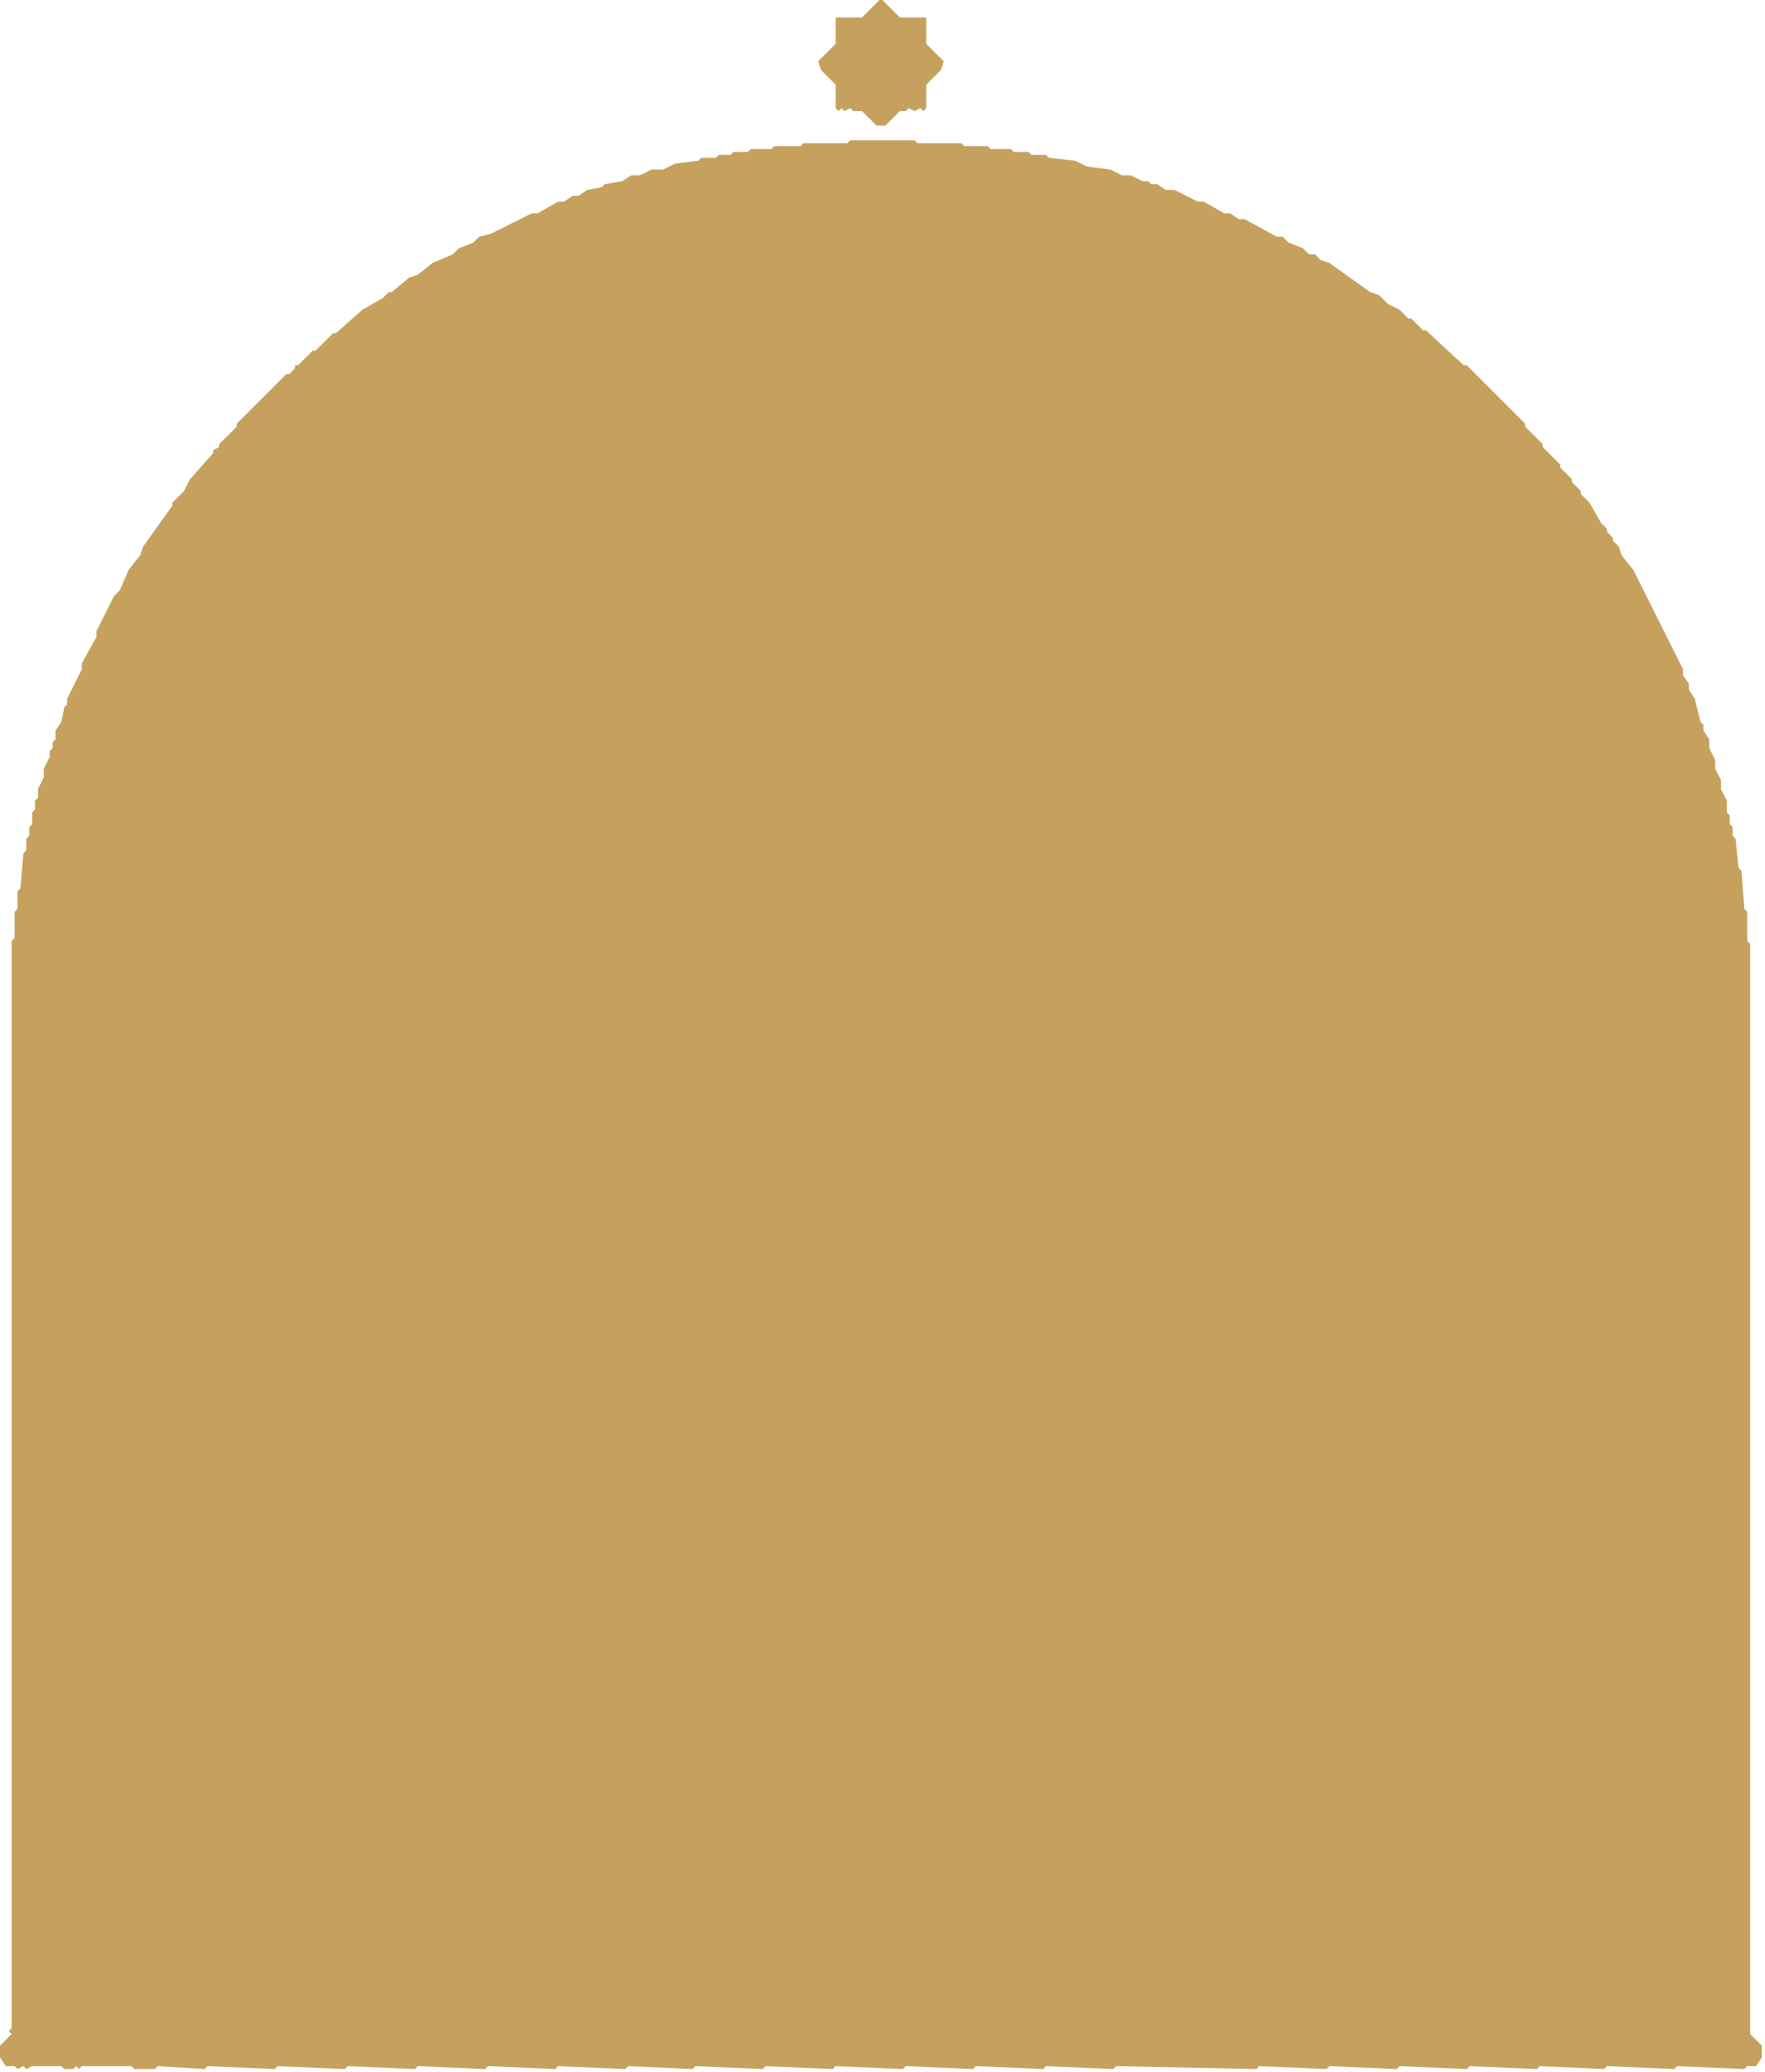
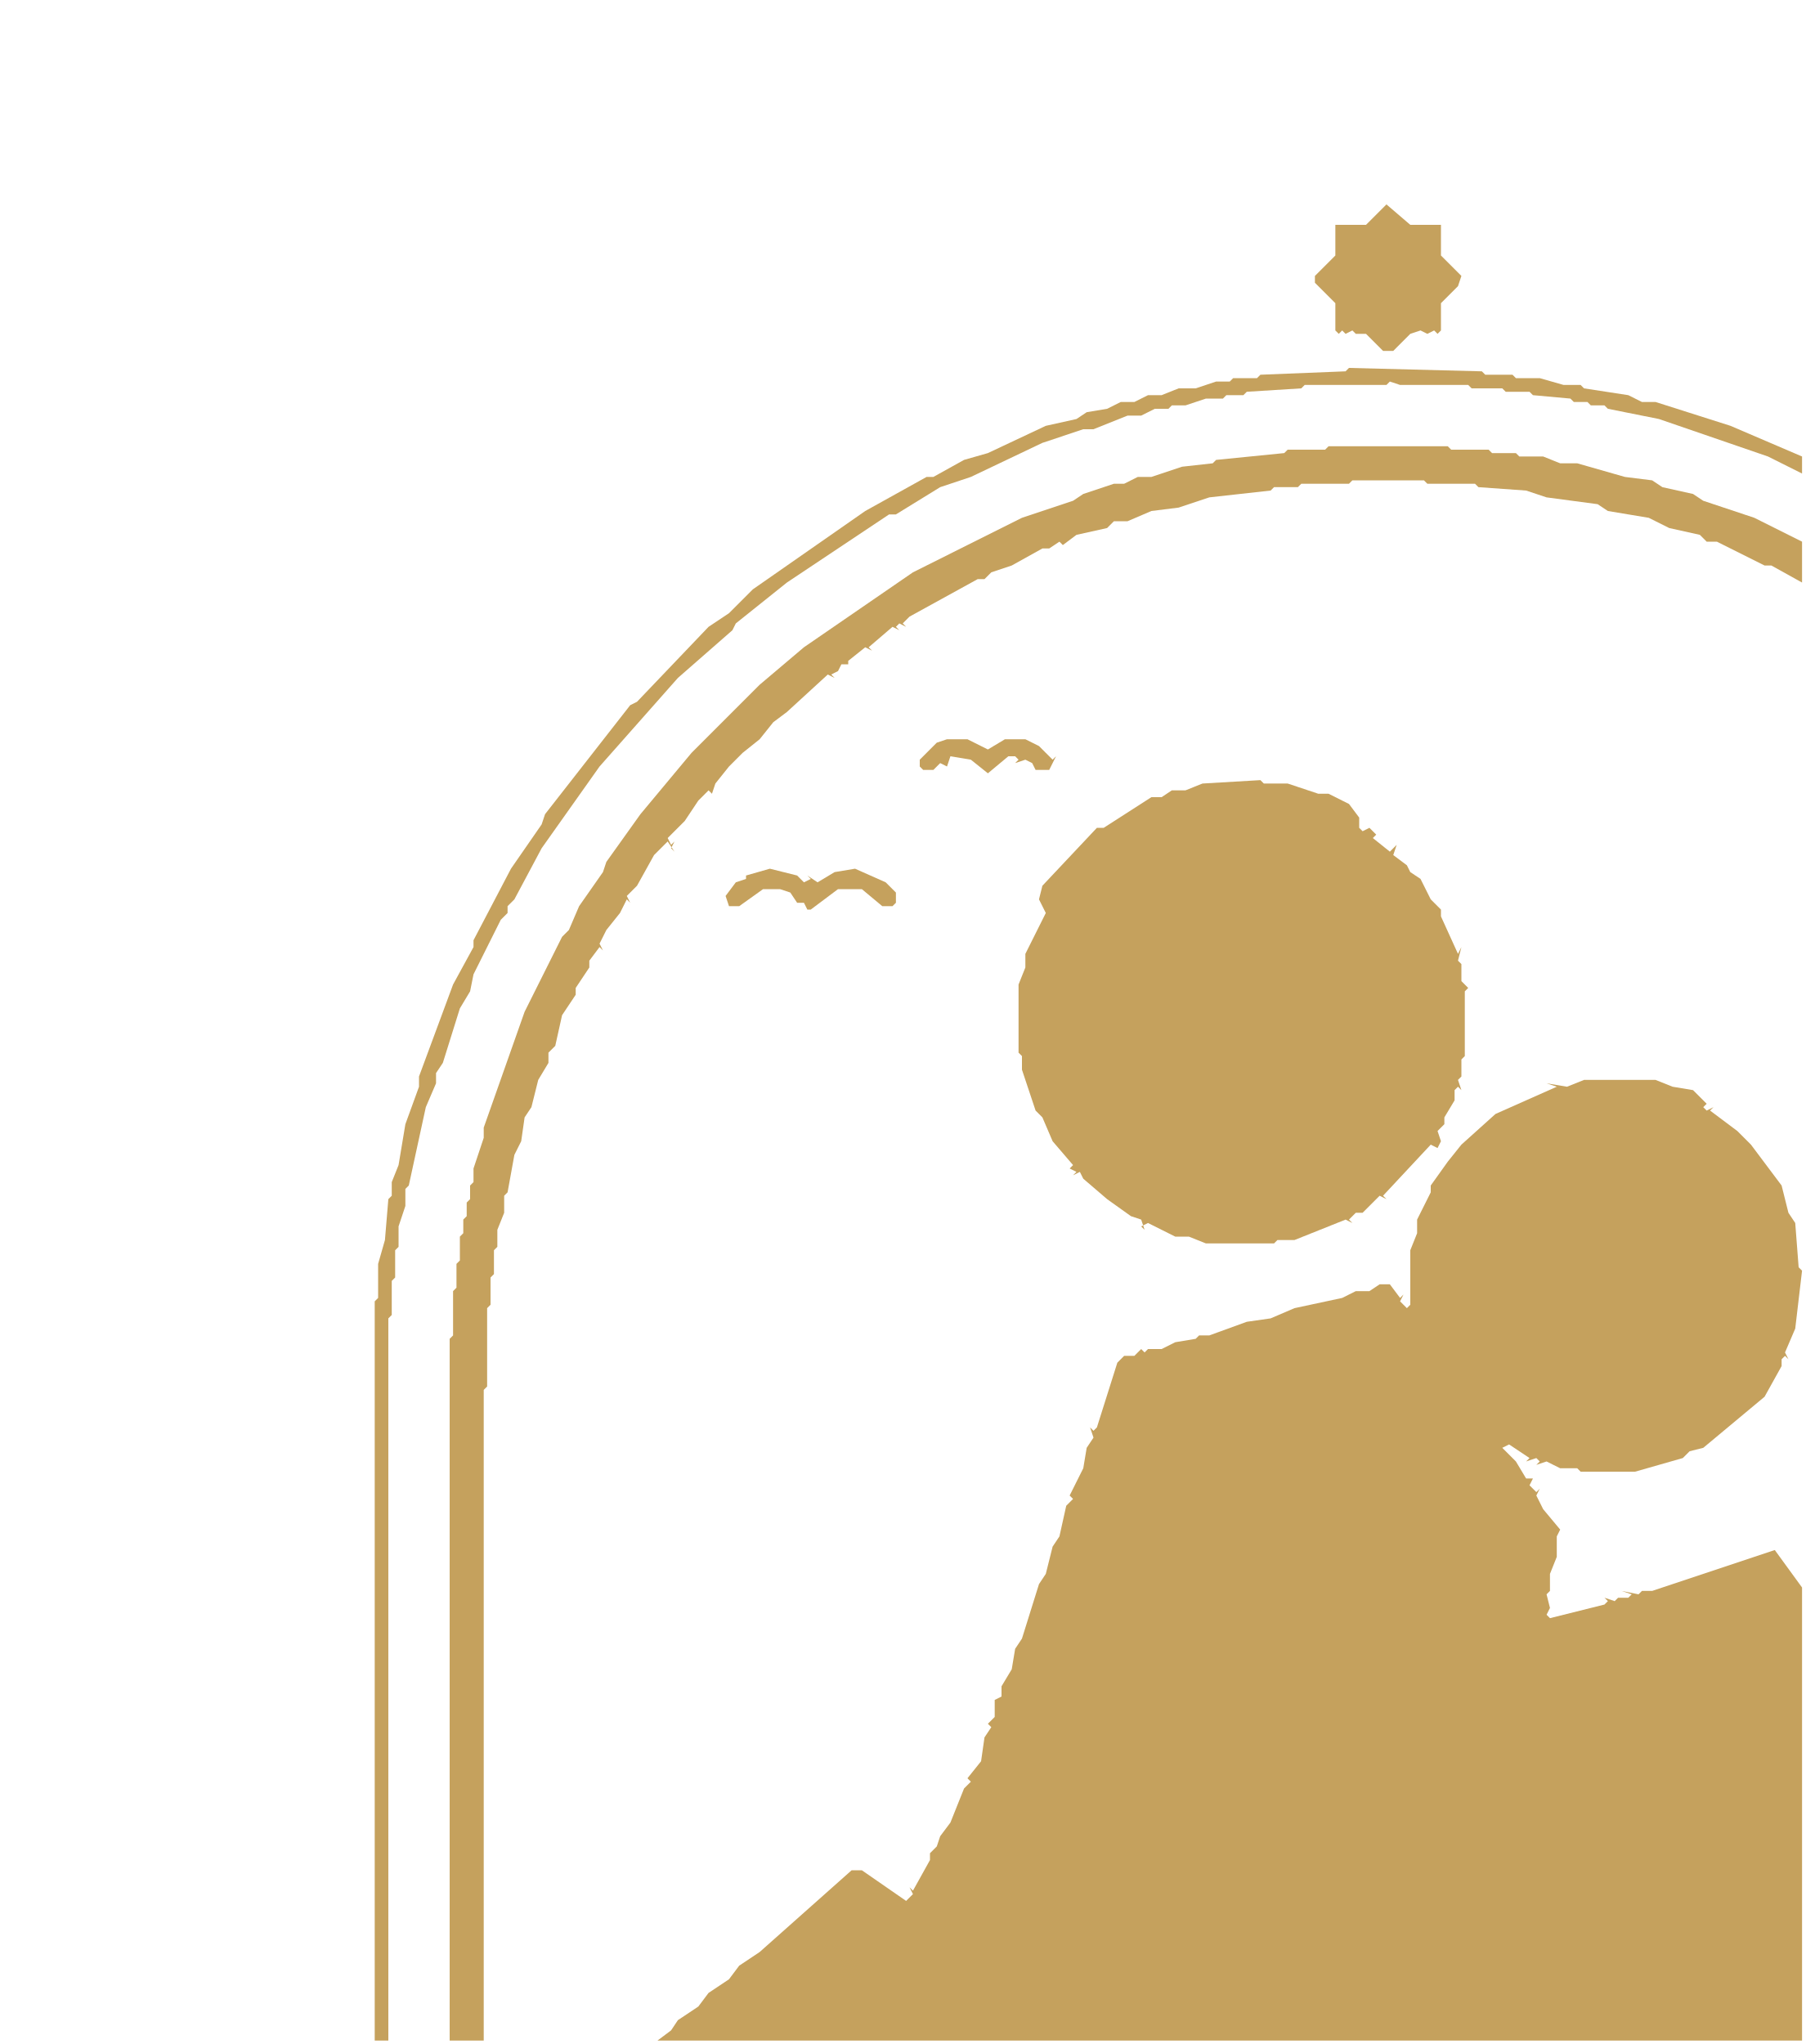
- <svg xmlns="http://www.w3.org/2000/svg" viewBox="0 0 604 709">
-   <path fill="#C5A15D" fill-rule="evenodd" d="M114,114 L108,120 L107,120 L102,125 L101,125 L101,126 L99,128 L98,128 L81,145 L81,146 L75,152 L75,153 L73,154 L73,155 L65,164 L63,168 L59,172 L59,173 L49,187 L48,190 L44,195 L41,202 L39,204 L33,216 L33,218 L28,227 L28,229 L23,239 L23,241 L22,242 L21,247 L19,250 L19,253 L18,254 L18,256 L17,257 L17,259 L15,263 L15,266 L13,270 L13,273 L12,274 L12,277 L11,278 L11,282 L10,283 L10,286 L9,287 L9,291 L8,292 L7,304 L6,305 L6,311 L5,312 L5,321 L4,322 L4,694 L3,695 L4,696 L0,700 L0,704 L2,707 L5,707 L6,708 L8,707 L9,708 L11,707 L21,707 L22,708 L25,708 L26,707 L27,708 L28,707 L45,707 L46,708 L53,708 L54,707 L70,708 L71,707 L94,708 L95,707 L118,708 L119,707 L142,708 L143,707 L166,708 L167,707 L190,708 L191,707 L214,708 L215,707 L237,708 L238,707 L261,708 L262,707 L285,708 L286,707 L309,708 L310,707 L333,708 L334,707 L357,708 L358,707 L381,708 L382,707 L430,708 L431,707 L454,708 L455,707 L478,708 L479,707 L502,708 L503,707 L526,708 L527,707 L549,708 L550,707 L573,708 L574,707 L597,708 L598,707 L601,707 L603,704 L603,700 L599,696 L599,323 L598,322 L598,312 L597,311 L596,298 L595,297 L594,287 L593,286 L593,283 L592,282 L592,279 L591,278 L591,274 L589,270 L589,267 L587,263 L587,260 L585,256 L585,253 L583,250 L583,248 L582,247 L580,239 L578,236 L578,234 L576,231 L576,229 L559,195 L555,190 L554,187 L552,185 L552,184 L550,182 L550,181 L548,179 L544,172 L541,169 L541,168 L538,165 L538,164 L534,160 L534,159 L528,153 L528,152 L522,146 L522,145 L502,125 L501,125 L488,113 L487,113 L483,109 L482,109 L479,106 L475,104 L472,101 L469,100 L455,90 L452,89 L450,87 L448,87 L446,85 L441,83 L439,81 L437,81 L426,75 L424,75 L421,73 L419,73 L412,69 L410,69 L402,65 L399,65 L396,63 L394,63 L393,62 L391,62 L387,60 L384,60 L380,58 L372,57 L368,55 L359,54 L358,53 L353,53 L352,52 L347,52 L346,51 L339,51 L338,50 L330,50 L329,49 L314,49 L313,48 L291,48 L290,49 L275,49 L274,50 L265,50 L264,51 L257,51 L256,52 L251,52 L250,53 L246,53 L245,54 L240,54 L239,55 L231,56 L227,58 L223,58 L219,60 L216,60 L213,62 L207,63 L206,64 L201,65 L198,67 L196,67 L193,69 L191,69 L184,73 L182,73 L168,80 L164,81 L162,83 L157,85 L155,87 L148,90 L143,94 L140,95 L134,100 L133,100 L131,102 L124,106 L115,114Z M301,0 L295,6 L286,6 L286,15 L280,21 L281,24 L286,29 L286,37 L287,38 L288,37 L289,38 L291,37 L292,38 L295,38 L300,43 L303,43 L308,38 L310,38 L311,37 L313,38 L315,37 L316,38 L317,37 L317,29 L322,24 L323,21 L317,15 L317,6 L308,6 L302,0Z" />
+ <svg xmlns="http://www.w3.org/2000/svg" viewBox="0 0 530 600">
+   <path fill="#C5A15D" fill-rule="evenodd" d="M515,334 L514,336 L510,332 L511,331 L510,332 L502,326 L503,325 L501,326 L500,325 L501,324 L497,320 L491,319 L486,317 L465,317 L460,319 L454,318 L457,319 L439,327 L429,336 L428,335 L429,336 L425,341 L424,340 L425,341 L420,348 L420,350 L416,358 L416,362 L414,367 L414,383 L413,384 L411,382 L412,380 L411,381 L408,377 L405,377 L402,379 L398,379 L394,381 L380,384 L373,387 L366,388 L355,392 L352,392 L351,391 L352,392 L351,393 L345,394 L341,396 L337,396 L336,397 L335,396 L333,398 L330,398 L328,400 L322,419 L321,420 L320,419 L321,422 L319,425 L318,431 L314,439 L315,440 L313,442 L311,451 L309,454 L307,462 L305,465 L300,481 L298,484 L297,490 L294,495 L294,498 L292,499 L292,504 L290,506 L291,507 L289,510 L288,517 L284,522 L285,523 L283,525 L279,535 L276,539 L275,538 L276,539 L275,542 L273,544 L273,546 L268,555 L267,554 L268,556 L266,558 L253,549 L250,549 L223,573 L217,577 L214,581 L208,585 L205,589 L199,593 L197,596 L193,599 L529,599 L529,466 L521,455 L485,467 L482,467 L481,468 L476,467 L479,468 L478,469 L475,469 L474,468 L475,469 L474,470 L471,469 L472,470 L471,471 L455,475 L454,474 L455,472 L454,468 L455,467 L455,462 L457,457 L457,451 L458,449 L453,443 L451,439 L452,437 L451,438 L449,436 L450,434 L448,434 L445,429 L441,425 L443,424 L449,428 L448,429 L451,428 L452,429 L451,430 L454,429 L458,431 L463,431 L464,432 L480,432 L494,428 L496,426 L500,425 L518,410 L523,401 L523,399 L524,398 L525,399 L524,397 L527,390 L529,373 L528,372 L527,359 L525,356 L523,348 L514,336Z M213,263 L214,266 L217,266 L224,261 L229,261 L232,262 L234,265 L236,265 L237,267 L238,267 L246,261 L253,261 L259,266 L262,266 L263,265 L263,262 L260,259 L251,255 L245,256 L240,259 L237,257 L238,258 L236,259 L234,257 L226,255 L219,257 L219,258 L216,259Z M353,230 L348,232 L344,232 L341,234 L338,234 L324,243 L322,243 L306,260 L305,264 L307,268 L301,280 L301,284 L299,289 L299,309 L300,310 L300,314 L304,326 L306,328 L309,335 L315,342 L314,343 L316,344 L315,345 L317,344 L318,346 L325,352 L323,353 L325,352 L332,357 L335,358 L336,361 L335,360 L337,359 L345,363 L349,363 L354,365 L374,365 L375,364 L380,364 L395,358 L397,359 L396,358 L398,356 L400,356 L405,351 L407,352 L406,351 L420,336 L422,337 L423,335 L422,332 L424,330 L424,328 L427,323 L427,320 L428,319 L429,320 L428,317 L429,316 L430,317 L429,316 L429,311 L430,310 L430,291 L431,290 L429,288 L429,283 L430,282 L429,283 L428,282 L429,278 L428,280 L423,269 L423,267 L420,264 L417,258 L414,256 L415,255 L414,256 L413,254 L409,251 L410,248 L408,250 L403,246 L404,245 L402,243 L400,244 L399,243 L399,240 L396,236 L390,233 L387,233 L378,230 L371,230 L370,229Z M270,225 L271,226 L274,226 L276,224 L278,225 L279,222 L285,223 L290,227 L296,222 L298,222 L299,223 L298,224 L301,223 L303,224 L304,226 L308,226 L310,222 L309,223 L305,219 L301,217 L295,217 L290,220 L284,217 L278,217 L275,218 L270,223Z M529,159 L515,152 L500,147 L497,145 L488,143 L485,141 L477,140 L463,136 L458,136 L453,134 L446,134 L445,133 L438,133 L437,132 L426,132 L425,131 L390,131 L389,132 L378,132 L377,133 L357,135 L356,136 L347,137 L338,140 L334,140 L330,142 L327,142 L318,145 L315,147 L300,152 L268,168 L236,190 L223,201 L203,221 L188,239 L178,253 L177,256 L170,266 L167,273 L165,275 L154,297 L142,331 L142,334 L139,343 L139,347 L138,348 L138,352 L137,353 L137,357 L136,358 L136,362 L135,363 L135,370 L134,371 L134,378 L133,379 L133,392 L132,393 L132,599 L142,599 L142,408 L143,407 L143,384 L144,383 L144,375 L145,374 L145,367 L146,366 L146,361 L148,356 L148,351 L149,350 L151,339 L153,335 L154,328 L156,325 L158,317 L161,312 L161,309 L163,307 L165,298 L169,292 L169,290 L173,284 L173,282 L176,278 L177,279 L176,277 L178,273 L182,268 L184,264 L185,265 L184,263 L187,260 L192,251 L196,247 L198,250 L197,249 L198,247 L197,248 L196,246 L201,241 L205,235 L208,232 L209,233 L210,230 L211,231 L210,230 L214,225 L215,226 L214,225 L218,221 L219,222 L218,221 L223,217 L227,212 L231,209 L232,210 L231,209 L243,198 L245,199 L244,198 L246,197 L247,195 L249,195 L249,194 L254,190 L256,191 L255,190 L262,184 L264,185 L263,184 L264,183 L266,184 L265,183 L267,181 L287,170 L289,170 L291,168 L297,166 L306,161 L308,161 L311,159 L312,160 L316,157 L325,155 L327,153 L331,153 L338,150 L346,149 L355,146 L373,144 L374,143 L381,143 L382,142 L396,142 L397,141 L418,141 L419,142 L433,142 L434,143 L448,144 L454,146 L469,148 L472,150 L484,152 L490,155 L499,157 L501,159 L504,159 L518,166 L520,166 L529,171Z M529,134 L508,125 L486,118 L482,118 L478,116 L465,114 L464,113 L459,113 L452,111 L445,111 L444,110 L436,110 L435,109 L396,108 L395,109 L370,110 L369,111 L362,111 L361,112 L357,112 L351,114 L346,114 L341,116 L337,116 L333,118 L329,118 L325,120 L319,121 L316,123 L307,125 L290,133 L283,135 L274,140 L272,140 L254,150 L221,173 L214,180 L208,184 L187,206 L185,207 L160,239 L159,242 L150,255 L139,276 L139,278 L133,289 L123,316 L123,319 L119,330 L117,342 L115,347 L115,351 L114,352 L113,364 L111,371 L111,381 L110,382 L110,599 L114,599 L114,387 L115,386 L115,376 L116,375 L116,367 L117,366 L117,360 L119,354 L119,349 L120,348 L125,325 L128,318 L128,315 L130,312 L135,296 L138,291 L139,286 L147,270 L149,268 L149,266 L151,264 L159,249 L176,225 L199,199 L215,185 L216,183 L231,171 L261,151 L263,151 L276,143 L285,140 L306,130 L318,126 L321,126 L331,122 L335,122 L339,120 L343,120 L344,119 L348,119 L354,117 L359,117 L360,116 L365,116 L366,115 L382,114 L383,113 L407,113 L408,112 L411,113 L431,113 L432,114 L441,114 L442,115 L449,115 L450,116 L461,117 L462,118 L466,118 L467,119 L471,119 L472,120 L487,123 L519,134 L529,139Z M407,60 L401,66 L392,66 L392,75 L386,81 L386,83 L392,89 L392,97 L393,98 L394,97 L395,98 L397,97 L398,98 L401,98 L406,103 L409,103 L414,98 L417,97 L419,98 L421,97 L422,98 L423,97 L423,89 L428,84 L429,81 L423,75 L423,66 L414,66Z" />
</svg>
